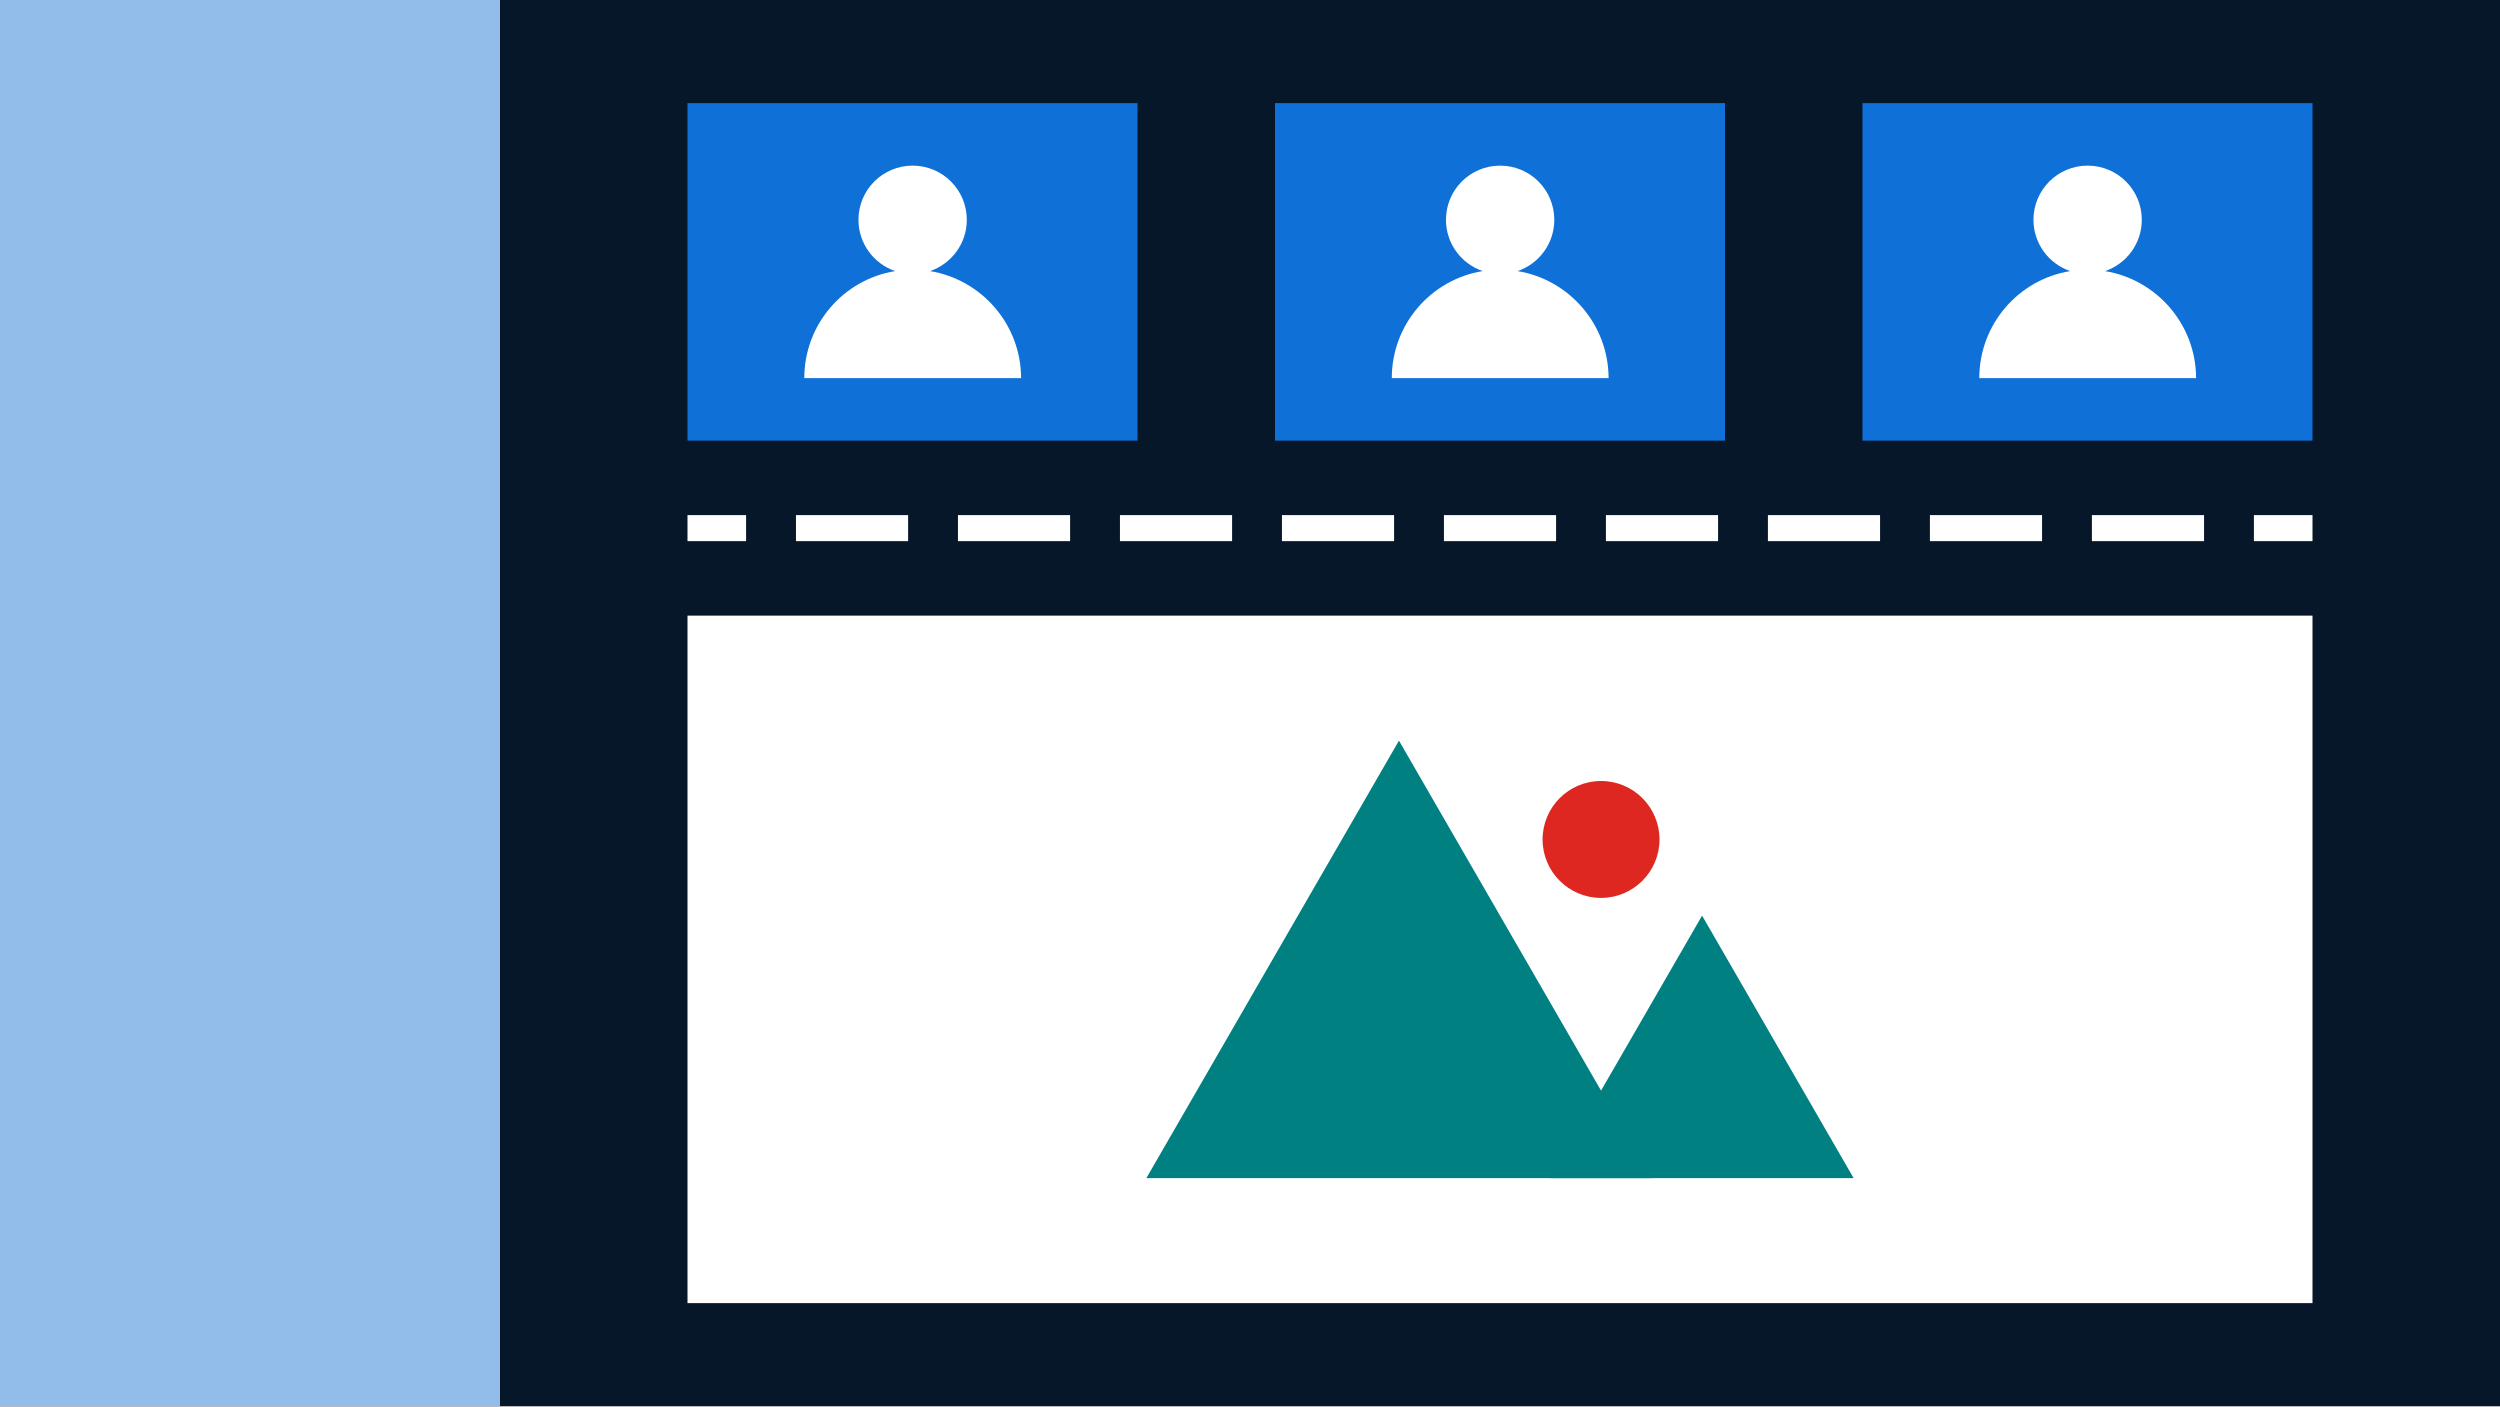
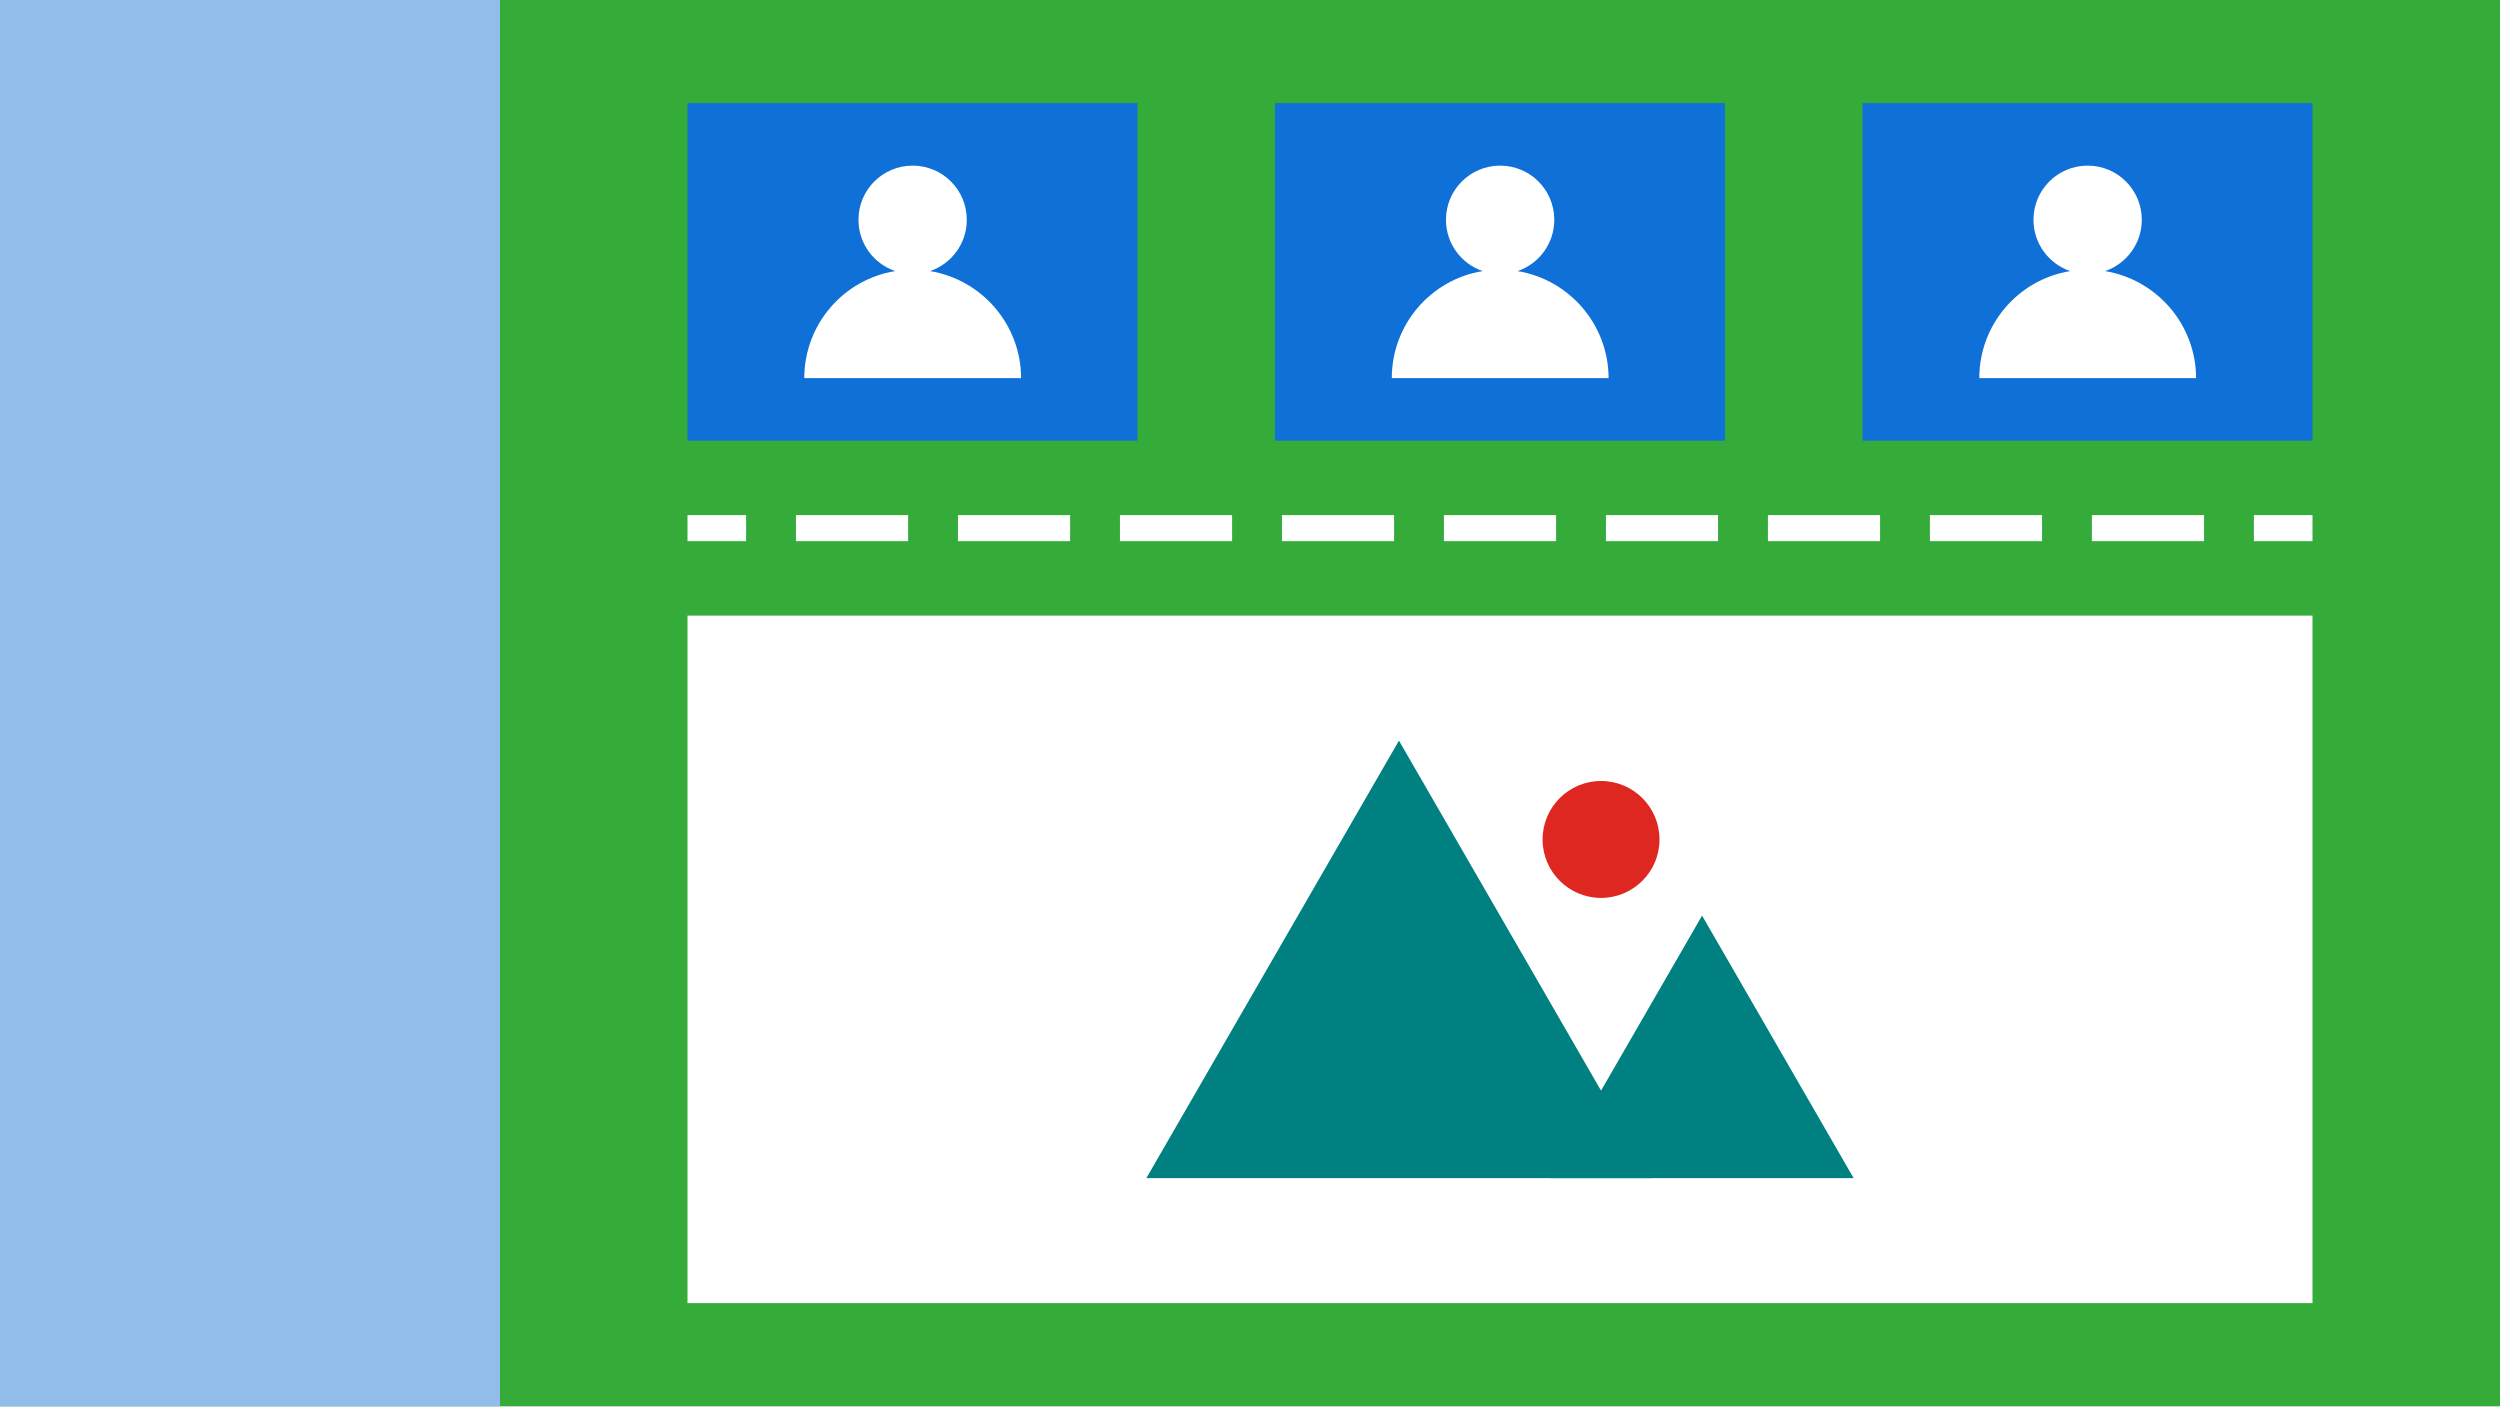
<svg xmlns="http://www.w3.org/2000/svg" version="1.1" id="Camada_1" x="0px" y="0px" viewBox="0 0 192 108" enable-background="new 0 0 192 108" xml:space="preserve">
  <g>
    <g>
      <g>
-         <rect fill="#06172A" width="192" height="108" />
+         <rect fill="#35ac39" width="192" height="108" />
      </g>
      <g>
        <rect fill="#92BCEA" width="38.4" height="108" />
      </g>
      <g>
        <g>
          <g>
            <rect x="52.8" y="7.92" fill="#0F70D7" width="34.56" height="25.92" />
          </g>
          <g>
            <rect x="143.04" y="7.92" fill="#0F70D7" width="34.56" height="25.92" />
          </g>
          <g>
            <rect x="97.92" y="7.92" fill="#0F70D7" width="34.56" height="25.92" />
          </g>
        </g>
        <g>
          <path fill="#FFFFFF" d="M71.43,20.82c1.64-0.56,2.82-2.11,2.82-3.94c0-2.3-1.86-4.16-4.16-4.16s-4.16,1.86-4.16,4.16      c0,1.83,1.18,3.38,2.82,3.94c-3.96,0.64-6.98,4.08-6.98,8.22h16.65C78.41,24.9,75.38,21.47,71.43,20.82z" />
          <path fill="#FFFFFF" d="M116.55,20.82c1.64-0.56,2.82-2.11,2.82-3.94c0-2.3-1.86-4.16-4.16-4.16c-2.3,0-4.16,1.86-4.16,4.16      c0,1.83,1.18,3.38,2.82,3.94c-3.96,0.64-6.98,4.08-6.98,8.22h16.65C123.53,24.9,120.5,21.47,116.55,20.82z" />
          <path fill="#FFFFFF" d="M161.67,20.82c1.64-0.56,2.82-2.11,2.82-3.94c0-2.3-1.86-4.16-4.16-4.16s-4.16,1.86-4.16,4.16      c0,1.83,1.18,3.38,2.82,3.94c-3.96,0.64-6.98,4.08-6.98,8.22h16.65C168.65,24.9,165.62,21.47,161.67,20.82z" />
        </g>
      </g>
      <g>
        <rect x="52.8" y="47.28" fill="#FFFFFF" width="124.8" height="52.8" />
        <g>
          <polygon fill="#008081" points="107.44,56.88 126.84,90.48 88.04,90.48     " />
          <polygon fill="#008081" points="130.72,70.32 142.36,90.48 119.08,90.48     " />
          <circle fill="#DF2721" cx="122.96" cy="64.47" r="4.49" />
        </g>
      </g>
    </g>
    <g>
      <g>
        <line fill="none" stroke="#FFFFFF" stroke-width="2" stroke-miterlimit="10" x1="52.8" y1="40.56" x2="57.3" y2="40.56" />
        <line fill="none" stroke="#FFFFFF" stroke-width="2" stroke-miterlimit="10" stroke-dasharray="8.613,3.828" x1="61.13" y1="40.56" x2="171.19" y2="40.56" />
        <line fill="none" stroke="#FFFFFF" stroke-width="2" stroke-miterlimit="10" x1="173.1" y1="40.56" x2="177.6" y2="40.56" />
      </g>
    </g>
  </g>
</svg>
